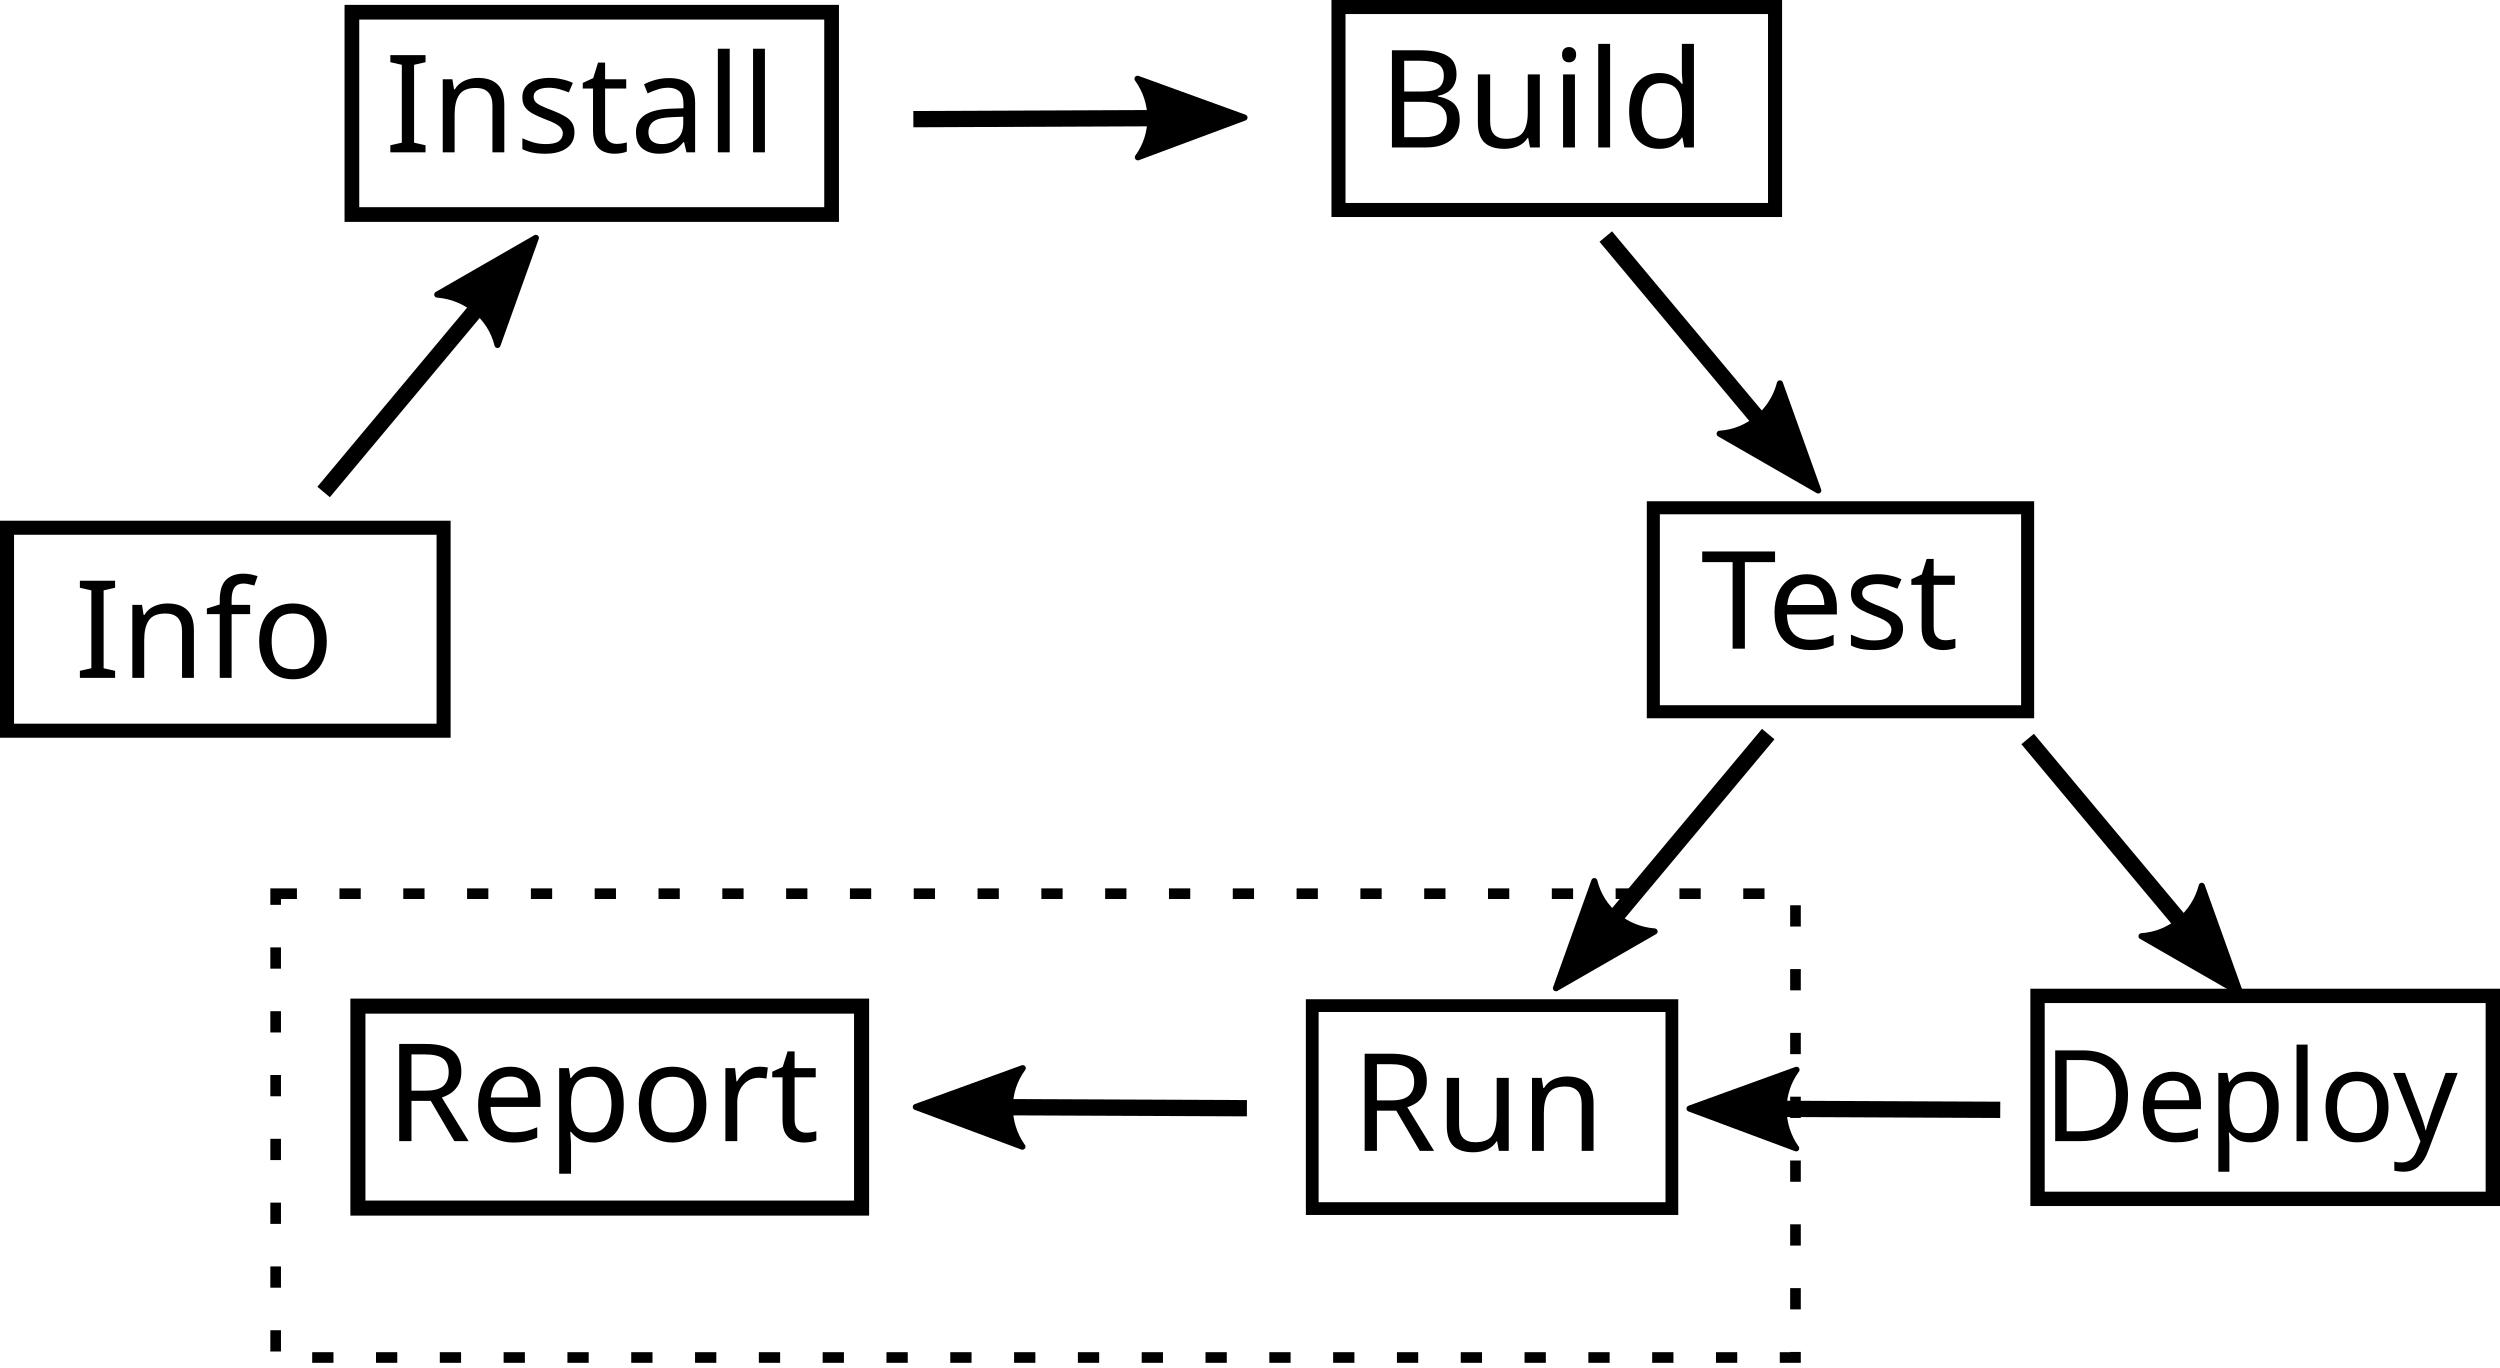
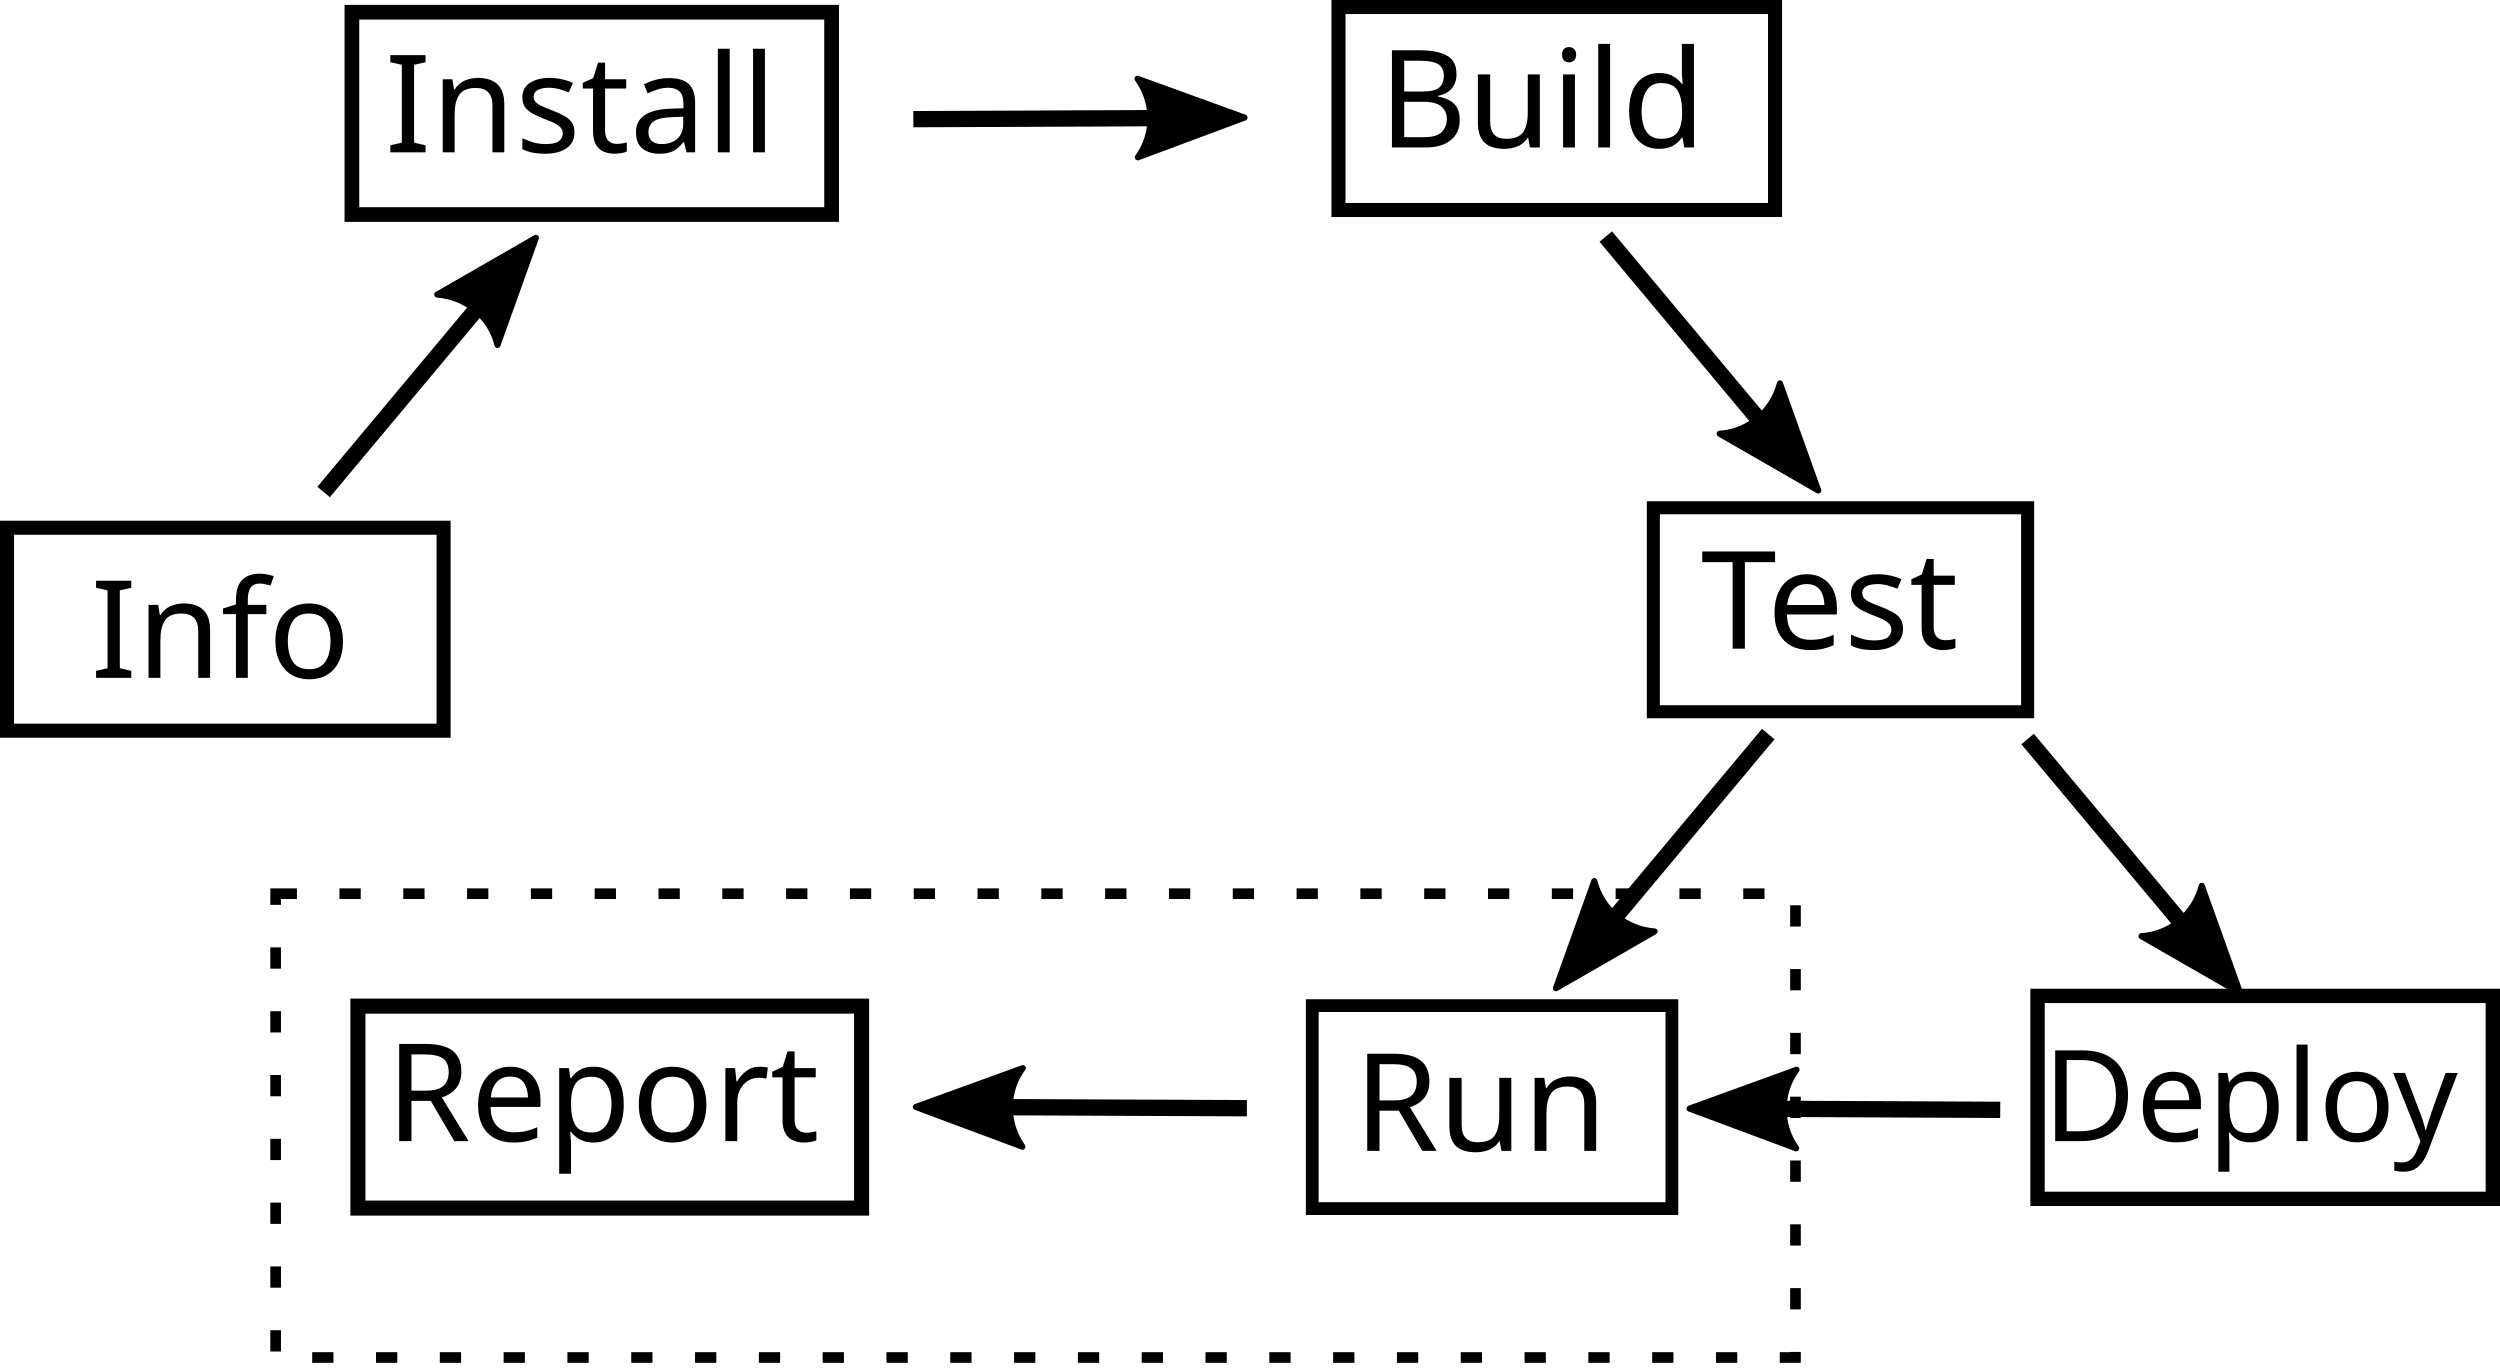
<svg xmlns="http://www.w3.org/2000/svg" width="194.175mm" height="106.2mm" viewBox="0 0 194.175 106.2" version="1.1" id="svg8">
  <defs id="defs2">
    <marker orient="auto" refY="0" refX="0" id="Arrow2Mend" style="overflow:visible">
      <path id="path932" style="fill:#000000;fill-opacity:1;fill-rule:evenodd;stroke:#000000;stroke-width:0.625;stroke-linejoin:round;stroke-opacity:1" d="M 8.719,4.034 -2.207,0.016 8.719,-4.002 c -1.745,2.372 -1.735,5.617 -6e-7,8.035 z" transform="scale(-0.6)" />
    </marker>
    <marker orient="auto" refY="0" refX="0" id="Arrow1Mend" style="overflow:visible">
      <path id="path914" d="M 0,0 5,-5 -12.5,0 5,5 Z" style="fill:#000000;fill-opacity:1;fill-rule:evenodd;stroke:#000000;stroke-width:1pt;stroke-opacity:1" transform="matrix(-0.4,0,0,-0.4,-4,0)" />
    </marker>
    <marker orient="auto" refY="0" refX="0" id="Arrow2Mend-0" style="overflow:visible">
      <path id="path932-5" style="fill:#000000;fill-opacity:1;fill-rule:evenodd;stroke:#000000;stroke-width:0.625;stroke-linejoin:round;stroke-opacity:1" d="M 8.719,4.034 -2.207,0.016 8.719,-4.002 c -1.745,2.372 -1.735,5.617 -6e-7,8.035 z" transform="scale(-0.6)" />
    </marker>
    <marker orient="auto" refY="0" refX="0" id="Arrow2Mend-4" style="overflow:visible">
      <path id="path932-0" style="fill:#000000;fill-opacity:1;fill-rule:evenodd;stroke:#000000;stroke-width:0.625;stroke-linejoin:round;stroke-opacity:1" d="M 8.719,4.034 -2.207,0.016 8.719,-4.002 c -1.745,2.372 -1.735,5.617 -6e-7,8.035 z" transform="scale(-0.6)" />
    </marker>
    <marker orient="auto" refY="0" refX="0" id="Arrow2Mend-4-4" style="overflow:visible">
      <path id="path932-0-1" style="fill:#000000;fill-opacity:1;fill-rule:evenodd;stroke:#000000;stroke-width:0.625;stroke-linejoin:round;stroke-opacity:1" d="M 8.719,4.034 -2.207,0.016 8.719,-4.002 c -1.745,2.372 -1.735,5.617 -6e-7,8.035 z" transform="scale(-0.6)" />
    </marker>
    <marker orient="auto" refY="0" refX="0" id="Arrow2Mend-1" style="overflow:visible">
      <path id="path932-8" style="fill:#000000;fill-opacity:1;fill-rule:evenodd;stroke:#000000;stroke-width:0.625;stroke-linejoin:round;stroke-opacity:1" d="M 8.719,4.034 -2.207,0.016 8.719,-4.002 c -1.745,2.372 -1.735,5.617 -6e-7,8.035 z" transform="scale(-0.6)" />
    </marker>
    <marker orient="auto" refY="0" refX="0" id="Arrow2Mend-1-9" style="overflow:visible">
      <path id="path932-8-8" style="fill:#000000;fill-opacity:1;fill-rule:evenodd;stroke:#000000;stroke-width:0.625;stroke-linejoin:round;stroke-opacity:1" d="M 8.719,4.034 -2.207,0.016 8.719,-4.002 c -1.745,2.372 -1.735,5.617 -6e-7,8.035 z" transform="scale(-0.6)" />
    </marker>
    <marker orient="auto" refY="0" refX="0" id="Arrow2Mend-4-4-3" style="overflow:visible">
      <path id="path932-0-1-6" style="fill:#000000;fill-opacity:1;fill-rule:evenodd;stroke:#000000;stroke-width:0.625;stroke-linejoin:round;stroke-opacity:1" d="M 8.719,4.034 -2.207,0.016 8.719,-4.002 c -1.745,2.372 -1.735,5.617 -6e-7,8.035 z" transform="scale(-0.6)" />
    </marker>
    <marker orient="auto" refY="0" refX="0" id="Arrow2Mend-0-3" style="overflow:visible">
      <path id="path932-5-3" style="fill:#000000;fill-opacity:1;fill-rule:evenodd;stroke:#000000;stroke-width:0.625;stroke-linejoin:round;stroke-opacity:1" d="M 8.719,4.034 -2.207,0.016 8.719,-4.002 c -1.745,2.372 -1.735,5.617 -6e-7,8.035 z" transform="scale(-0.6)" />
    </marker>
  </defs>
  <g id="layer1" transform="translate(-5.55712,-6.223785)">
    <rect style="fill:none;fill-opacity:1;stroke:#000000;stroke-width:1.091;stroke-miterlimit:4;stroke-dasharray:none;stroke-opacity:1" id="rect815" width="33.908" height="15.765" x="6.103" y="47.213" />
-     <text xml:space="preserve" style="font-style:normal;font-weight:normal;font-size:10.583px;line-height:1.25;font-family:sans-serif;letter-spacing:0px;word-spacing:0px;fill:#000000;fill-opacity:1;stroke:none;stroke-width:0.265" x="11.339" y="58.875" id="text819">
-       <tspan id="tspan817" x="11.339" y="58.875" style="stroke-width:0.265">Info</tspan>
+     <text xml:space="preserve" style="font-style:normal;font-weight:normal;font-size:10.583px;line-height:1.25;font-family:sans-serif;letter-spacing:0px;word-spacing:0px;fill:#000000;fill-opacity:1;stroke:none;stroke-width:0.265" x="12.597" y="58.875" id="text819">
+       <tspan id="tspan817" x="12.597" y="58.875" style="stroke-width:0.265">Info</tspan>
    </text>
    <rect style="fill:none;fill-opacity:1;stroke:#000000;stroke-width:1.142;stroke-miterlimit:4;stroke-dasharray:none;stroke-opacity:1" id="rect815-4" width="37.259" height="15.714" x="32.889" y="7.173" />
    <text xml:space="preserve" style="font-style:normal;font-weight:normal;font-size:10.583px;line-height:1.25;font-family:sans-serif;letter-spacing:0px;word-spacing:0px;fill:#000000;fill-opacity:1;stroke:none;stroke-width:0.265" x="35.454" y="18.054" id="text819-4">
      <tspan id="tspan817-6" x="35.454" y="18.054" style="stroke-width:0.265">Install</tspan>
    </text>
    <rect style="fill:none;fill-opacity:1;stroke:#000000;stroke-width:1.091;stroke-miterlimit:4;stroke-dasharray:none;stroke-opacity:1" id="rect815-5" width="33.908" height="15.765" x="109.517" y="6.769" />
    <text xml:space="preserve" style="font-style:normal;font-weight:normal;font-size:10.583px;line-height:1.25;font-family:sans-serif;letter-spacing:0px;word-spacing:0px;fill:#000000;fill-opacity:1;stroke:none;stroke-width:0.265" x="112.637" y="17.676" id="text819-8">
      <tspan id="tspan817-9" x="112.637" y="17.676" style="stroke-width:0.265">Build</tspan>
    </text>
    <rect style="fill:none;fill-opacity:1;stroke:#000000;stroke-width:1.013;stroke-miterlimit:4;stroke-dasharray:none;stroke-opacity:1" id="rect815-9" width="29.072" height="15.843" x="133.971" y="45.662" />
    <text xml:space="preserve" style="font-style:normal;font-weight:normal;font-size:10.583px;line-height:1.25;font-family:sans-serif;letter-spacing:0px;word-spacing:0px;fill:#000000;fill-opacity:1;stroke:none;stroke-width:0.265" x="137.659" y="56.607" id="text819-7">
      <tspan id="tspan817-5" x="137.659" y="56.607" style="stroke-width:0.265">Test</tspan>
    </text>
    <rect style="fill:none;fill-opacity:1;stroke:#000000;stroke-width:0.99;stroke-miterlimit:4;stroke-dasharray:none;stroke-opacity:1" id="rect815-95" width="27.933" height="15.765" x="107.479" y="84.33" />
-     <text xml:space="preserve" style="font-style:normal;font-weight:normal;font-size:10.583px;line-height:1.25;font-family:sans-serif;letter-spacing:0px;word-spacing:0px;fill:#000000;fill-opacity:1;stroke:none;stroke-width:0.265" x="110.52" y="95.614" id="text819-2">
-       <tspan id="tspan817-55" x="110.52" y="95.614" style="stroke-width:0.265">Run</tspan>
+     <text xml:space="preserve" style="font-style:normal;font-weight:normal;font-size:10.583px;line-height:1.25;font-family:sans-serif;letter-spacing:0px;word-spacing:0px;fill:#000000;fill-opacity:1;stroke:none;stroke-width:0.265" x="110.72" y="95.614" id="text819-2">
+       <tspan id="tspan817-55" x="110.72" y="95.614" style="stroke-width:0.265">Run</tspan>
    </text>
    <rect style="fill:none;fill-opacity:1;stroke:#000000;stroke-width:1.169;stroke-miterlimit:4;stroke-dasharray:none;stroke-opacity:1" id="rect815-2" width="39.121" height="15.687" x="33.356" y="84.369" />
    <text xml:space="preserve" style="font-style:normal;font-weight:normal;font-size:10.583px;line-height:1.25;font-family:sans-serif;letter-spacing:0px;word-spacing:0px;fill:#000000;fill-opacity:1;stroke:none;stroke-width:0.265" x="35.53" y="94.858" id="text819-6">
      <tspan id="tspan817-62" x="35.53" y="94.858" style="stroke-width:0.265">Report</tspan>
    </text>
    <rect style="fill:none;fill-opacity:1;stroke:#000000;stroke-width:1.114;stroke-miterlimit:4;stroke-dasharray:none;stroke-opacity:1" id="rect815-95-7" width="35.363" height="15.765" x="163.812" y="83.574" />
    <text xml:space="preserve" style="font-style:normal;font-weight:normal;font-size:9.878px;line-height:1.25;font-family:sans-serif;letter-spacing:0px;word-spacing:0px;fill:#000000;fill-opacity:1;stroke:none;stroke-width:0.265" x="164.229" y="94.858" id="text819-2-9">
      <tspan id="tspan817-55-4" x="164.229" y="94.858" style="font-size:9.878px;stroke-width:0.265">Deploy</tspan>
    </text>
    <path style="fill:#000000;fill-opacity:1;stroke:#000000;stroke-width:1.265;stroke-linecap:butt;stroke-linejoin:miter;stroke-miterlimit:4;stroke-dasharray:none;stroke-opacity:1;marker-end:url(#Arrow2Mend)" d="M 30.692,44.436 46.113,25.991" id="path903" />
    <path style="fill:#000000;fill-opacity:1;stroke:#000000;stroke-width:1.265;stroke-linecap:butt;stroke-linejoin:miter;stroke-miterlimit:4;stroke-dasharray:none;stroke-opacity:1;marker-end:url(#Arrow2Mend-0)" d="m 130.277,24.597 15.421,18.445" id="path903-5" />
    <path style="fill:#000000;fill-opacity:1;stroke:#000000;stroke-width:1.265;stroke-linecap:butt;stroke-linejoin:miter;stroke-miterlimit:4;stroke-dasharray:none;stroke-opacity:1;marker-end:url(#Arrow2Mend-4)" d="m 76.497,15.478 24.042,-0.102" id="path903-6" />
    <path style="fill:#000000;fill-opacity:1;stroke:#000000;stroke-width:1.265;stroke-linecap:butt;stroke-linejoin:miter;stroke-miterlimit:4;stroke-dasharray:none;stroke-opacity:1;marker-end:url(#Arrow2Mend-4-4)" d="M 102.405,92.299 78.363,92.197" id="path903-6-4" />
    <path style="fill:#000000;fill-opacity:1;stroke:#000000;stroke-width:1.265;stroke-linecap:butt;stroke-linejoin:miter;stroke-miterlimit:4;stroke-dasharray:none;stroke-opacity:1;marker-end:url(#Arrow2Mend-1)" d="m 163.043,63.622 15.421,18.445" id="path903-7" />
    <path style="fill:#000000;fill-opacity:1;stroke:#000000;stroke-width:1.265;stroke-linecap:butt;stroke-linejoin:miter;stroke-miterlimit:4;stroke-dasharray:none;stroke-opacity:1;marker-end:url(#Arrow2Mend-1-9)" d="m 142.895,63.239 -15.421,18.445" id="path903-7-7" />
    <path style="fill:#000000;fill-opacity:1;stroke:#000000;stroke-width:1.265;stroke-linecap:butt;stroke-linejoin:miter;stroke-miterlimit:4;stroke-dasharray:none;stroke-opacity:1;marker-end:url(#Arrow2Mend-4-4-3)" d="M 160.916,92.425 138.461,92.323" id="path903-6-4-8" />
-     <rect style="fill:none;fill-opacity:1;stroke:#000000;stroke-width:0.826;stroke-miterlimit:4;stroke-dasharray:1.652,3.304;stroke-dashoffset:0;stroke-opacity:1" id="rect3586" width="118.045" height="36.024" x="26.967" y="75.637" />
+     <rect style="fill:none;fill-opacity:1;stroke:#000000;stroke-width:0.826;stroke-miterlimit:4;stroke-dasharray:1.652, 3.304;stroke-dashoffset:0;stroke-opacity:1" id="rect3586" width="118.045" height="36.024" x="26.967" y="75.637" />
  </g>
</svg>
